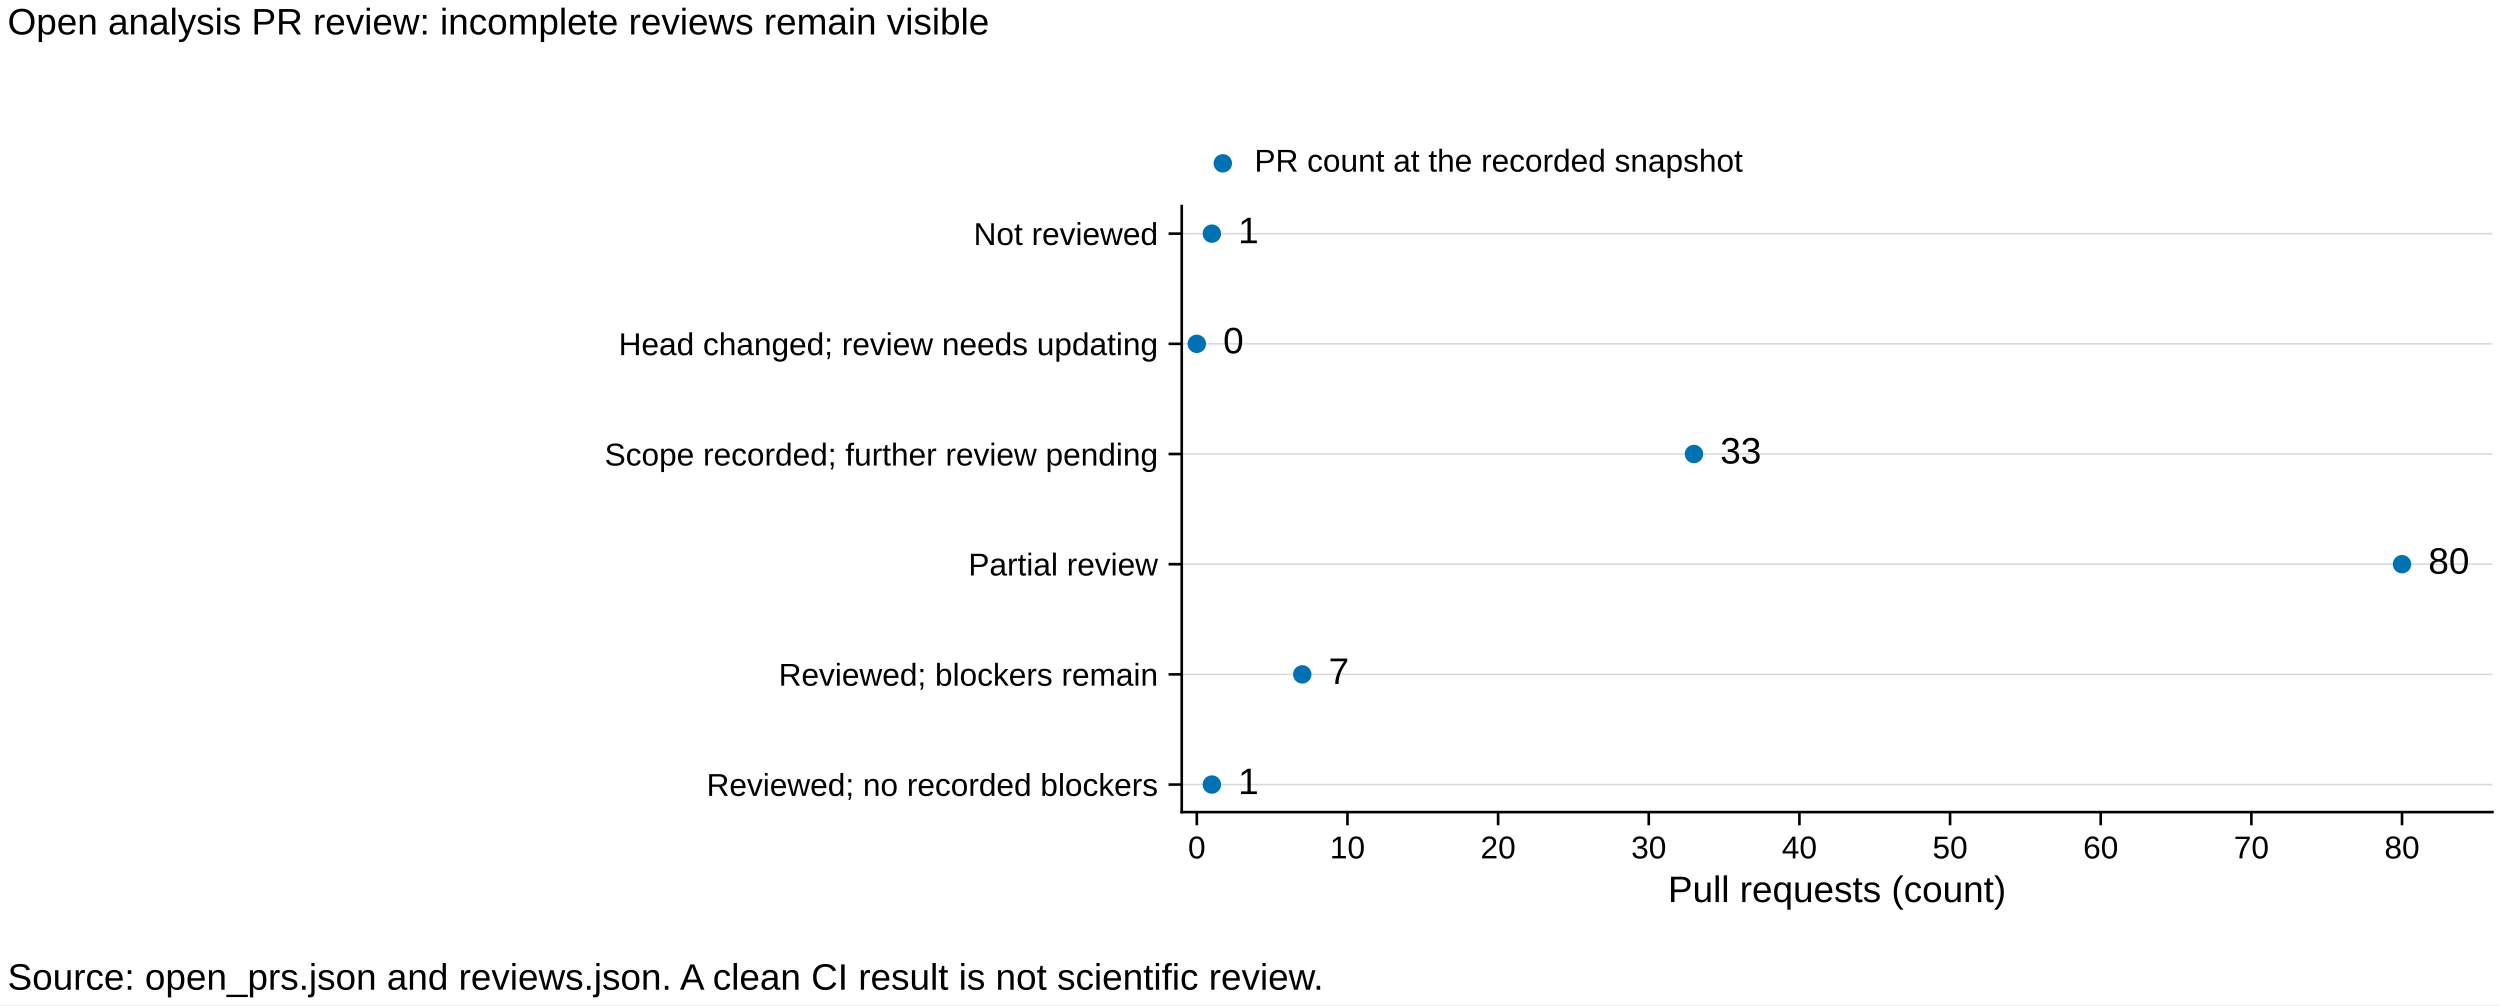
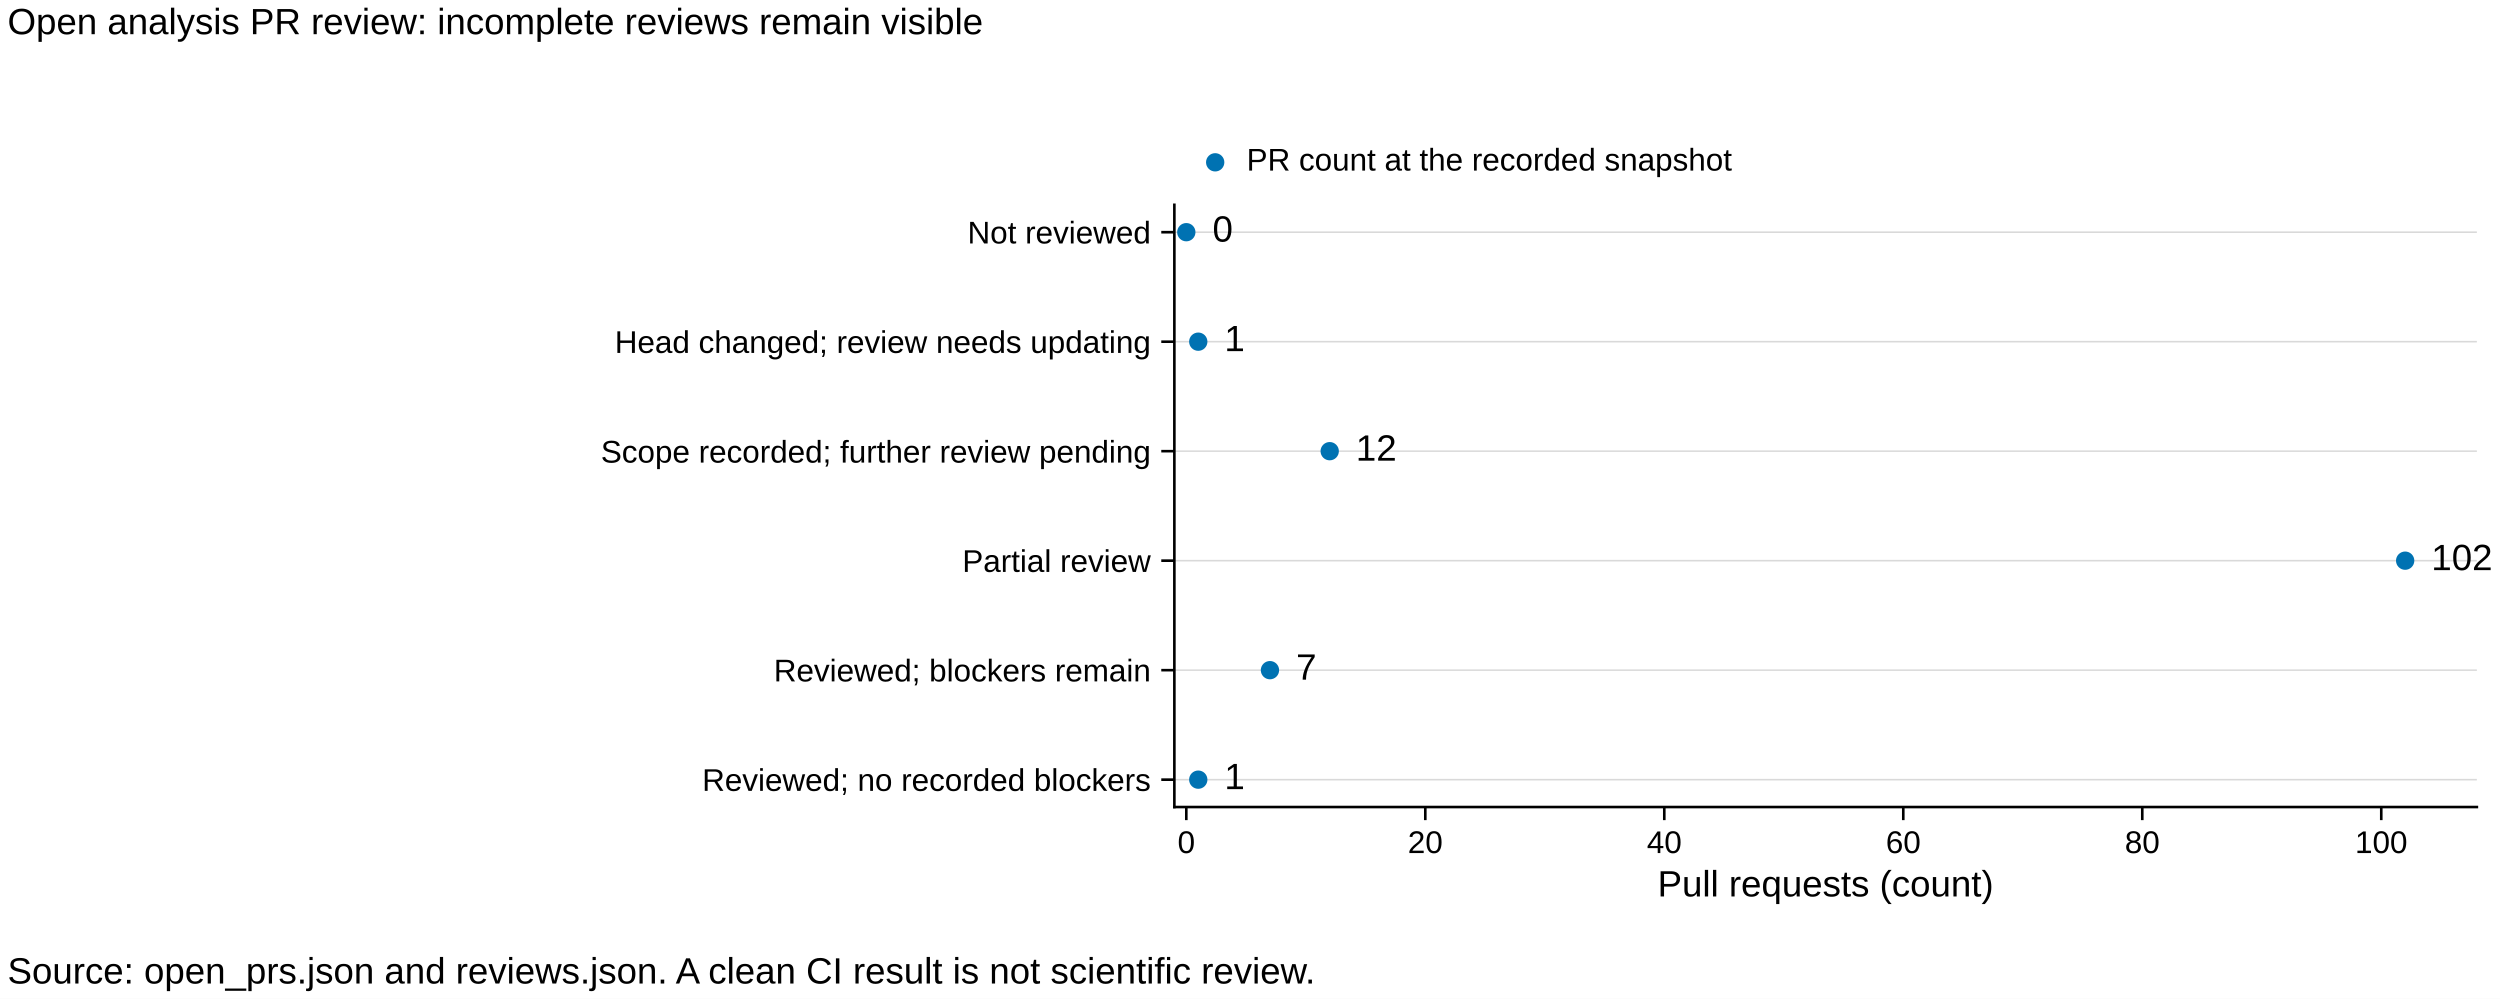
- <svg xmlns="http://www.w3.org/2000/svg" xmlns:xlink="http://www.w3.org/1999/xlink" width="474.624pt" height="190.812pt" viewBox="0 0 474.624 190.812" version="1.1">
+ <svg xmlns="http://www.w3.org/2000/svg" xmlns:xlink="http://www.w3.org/1999/xlink" width="477.605pt" height="190.812pt" viewBox="0 0 477.605 190.812" version="1.1">
  <defs>
    <style type="text/css">*{stroke-linejoin: round; stroke-linecap: butt}</style>
  </defs>
  <g id="figure_1">
    <g id="patch_1">
-       <path d="M 0 190.812 L 474.624 190.812 L 474.624 0 L 0 0 z " style="fill: #ffffff" />
+       <path d="M 0 190.812 L 477.605 190.812 L 477.605 0 L 0 0 z " style="fill: #ffffff" />
    </g>
    <g id="axes_1">
      <g id="patch_2">
        <path d="M 224.352 154.177 L 473.184 154.177 L 473.184 39.128 L 224.352 39.128 z " style="fill: #ffffff" />
      </g>
      <g id="matplotlib.axis_1">
        <g id="xtick_1">
          <g id="line2d_1">
            <defs>
-               <path id="m708f000823" d="M 0 0 L 0 2.5 " style="stroke: #000000; stroke-width: 0.5" />
+               <path id="m56790a9c14" d="M 0 0 L 0 2.5 " style="stroke: #000000; stroke-width: 0.5" />
            </defs>
            <g>
-               <use xlink:href="#m708f000823" x="227.212" y="154.177" style="stroke: #000000; stroke-width: 0.5" />
+               <use xlink:href="#m56790a9c14" x="226.635" y="154.177" style="stroke: #000000; stroke-width: 0.5" />
            </g>
          </g>
          <g id="text_1">
-             <text style="font-size: 6px; font-family: 'Arial', 'Helvetica', 'Liberation Sans', 'DejaVu Sans', sans-serif; text-anchor: middle" x="227.212" y="162.972" transform="rotate(-0 227.2121 162.9719)">0</text>
+             <text style="font-size: 6px; font-family: 'Arial', 'Helvetica', 'Liberation Sans', 'DejaVu Sans', sans-serif; text-anchor: middle" x="226.635" y="162.972" transform="rotate(-0 226.6349 162.9719)">0</text>
          </g>
        </g>
        <g id="xtick_2">
          <g id="line2d_2">
            <g>
-               <use xlink:href="#m708f000823" x="255.814" y="154.177" style="stroke: #000000; stroke-width: 0.5" />
+               <use xlink:href="#m56790a9c14" x="272.292" y="154.177" style="stroke: #000000; stroke-width: 0.5" />
            </g>
          </g>
          <g id="text_2">
-             <text style="font-size: 6px; font-family: 'Arial', 'Helvetica', 'Liberation Sans', 'DejaVu Sans', sans-serif; text-anchor: middle" x="255.814" y="162.972" transform="rotate(-0 255.8135 162.9719)">10</text>
+             <text style="font-size: 6px; font-family: 'Arial', 'Helvetica', 'Liberation Sans', 'DejaVu Sans', sans-serif; text-anchor: middle" x="272.292" y="162.972" transform="rotate(-0 272.2921 162.9719)">20</text>
          </g>
        </g>
        <g id="xtick_3">
          <g id="line2d_3">
            <g>
-               <use xlink:href="#m708f000823" x="284.415" y="154.177" style="stroke: #000000; stroke-width: 0.5" />
+               <use xlink:href="#m56790a9c14" x="317.949" y="154.177" style="stroke: #000000; stroke-width: 0.5" />
            </g>
          </g>
          <g id="text_3">
-             <text style="font-size: 6px; font-family: 'Arial', 'Helvetica', 'Liberation Sans', 'DejaVu Sans', sans-serif; text-anchor: middle" x="284.415" y="162.972" transform="rotate(-0 284.4149 162.9719)">20</text>
+             <text style="font-size: 6px; font-family: 'Arial', 'Helvetica', 'Liberation Sans', 'DejaVu Sans', sans-serif; text-anchor: middle" x="317.949" y="162.972" transform="rotate(-0 317.9494 162.9719)">40</text>
          </g>
        </g>
        <g id="xtick_4">
          <g id="line2d_4">
            <g>
-               <use xlink:href="#m708f000823" x="313.016" y="154.177" style="stroke: #000000; stroke-width: 0.5" />
+               <use xlink:href="#m56790a9c14" x="363.607" y="154.177" style="stroke: #000000; stroke-width: 0.5" />
            </g>
          </g>
          <g id="text_4">
-             <text style="font-size: 6px; font-family: 'Arial', 'Helvetica', 'Liberation Sans', 'DejaVu Sans', sans-serif; text-anchor: middle" x="313.016" y="162.972" transform="rotate(-0 313.0163 162.9719)">30</text>
+             <text style="font-size: 6px; font-family: 'Arial', 'Helvetica', 'Liberation Sans', 'DejaVu Sans', sans-serif; text-anchor: middle" x="363.607" y="162.972" transform="rotate(-0 363.6066 162.9719)">60</text>
          </g>
        </g>
        <g id="xtick_5">
          <g id="line2d_5">
            <g>
-               <use xlink:href="#m708f000823" x="341.618" y="154.177" style="stroke: #000000; stroke-width: 0.5" />
+               <use xlink:href="#m56790a9c14" x="409.264" y="154.177" style="stroke: #000000; stroke-width: 0.5" />
            </g>
          </g>
          <g id="text_5">
-             <text style="font-size: 6px; font-family: 'Arial', 'Helvetica', 'Liberation Sans', 'DejaVu Sans', sans-serif; text-anchor: middle" x="341.618" y="162.972" transform="rotate(-0 341.6177 162.9719)">40</text>
+             <text style="font-size: 6px; font-family: 'Arial', 'Helvetica', 'Liberation Sans', 'DejaVu Sans', sans-serif; text-anchor: middle" x="409.264" y="162.972" transform="rotate(-0 409.2639 162.9719)">80</text>
          </g>
        </g>
        <g id="xtick_6">
          <g id="line2d_6">
            <g>
-               <use xlink:href="#m708f000823" x="370.219" y="154.177" style="stroke: #000000; stroke-width: 0.5" />
+               <use xlink:href="#m56790a9c14" x="454.921" y="154.177" style="stroke: #000000; stroke-width: 0.5" />
            </g>
          </g>
          <g id="text_6">
-             <text style="font-size: 6px; font-family: 'Arial', 'Helvetica', 'Liberation Sans', 'DejaVu Sans', sans-serif; text-anchor: middle" x="370.219" y="162.972" transform="rotate(-0 370.219 162.9719)">50</text>
-           </g>
-         </g>
-         <g id="xtick_7">
-           <g id="line2d_7">
-             <g>
-               <use xlink:href="#m708f000823" x="398.82" y="154.177" style="stroke: #000000; stroke-width: 0.5" />
-             </g>
-           </g>
-           <g id="text_7">
-             <text style="font-size: 6px; font-family: 'Arial', 'Helvetica', 'Liberation Sans', 'DejaVu Sans', sans-serif; text-anchor: middle" x="398.82" y="162.972" transform="rotate(-0 398.8204 162.9719)">60</text>
-           </g>
-         </g>
-         <g id="xtick_8">
-           <g id="line2d_8">
-             <g>
-               <use xlink:href="#m708f000823" x="427.422" y="154.177" style="stroke: #000000; stroke-width: 0.5" />
-             </g>
-           </g>
-           <g id="text_8">
-             <text style="font-size: 6px; font-family: 'Arial', 'Helvetica', 'Liberation Sans', 'DejaVu Sans', sans-serif; text-anchor: middle" x="427.422" y="162.972" transform="rotate(-0 427.4218 162.9719)">70</text>
-           </g>
-         </g>
-         <g id="xtick_9">
-           <g id="line2d_9">
-             <g>
-               <use xlink:href="#m708f000823" x="456.023" y="154.177" style="stroke: #000000; stroke-width: 0.5" />
-             </g>
-           </g>
-           <g id="text_9">
-             <text style="font-size: 6px; font-family: 'Arial', 'Helvetica', 'Liberation Sans', 'DejaVu Sans', sans-serif; text-anchor: middle" x="456.023" y="162.972" transform="rotate(-0 456.0232 162.9719)">80</text>
-           </g>
-         </g>
-         <g id="text_10">
+             <text style="font-size: 6px; font-family: 'Arial', 'Helvetica', 'Liberation Sans', 'DejaVu Sans', sans-serif; text-anchor: middle" x="454.921" y="162.972" transform="rotate(-0 454.9211 162.9719)">100</text>
+           </g>
+         </g>
+         <g id="text_7">
          <text style="font-size: 7px; font-family: 'Arial', 'Helvetica', 'Liberation Sans', 'DejaVu Sans', sans-serif; text-anchor: middle" x="348.768" y="171.26" transform="rotate(-0 348.768 171.2602)">Pull requests (count)</text>
        </g>
      </g>
      <g id="matplotlib.axis_2">
        <g id="ytick_1">
+           <g id="line2d_7">
+             <path d="M 224.352 44.358 L 473.184 44.358 " clip-path="url(#p4ca4093d94)" style="fill: none; stroke: #d9d9d9; stroke-width: 0.3; stroke-linecap: square" />
+           </g>
+           <g id="line2d_8">
+             <defs>
+               <path id="m09781540ac" d="M 0 0 L -2.5 0 " style="stroke: #000000; stroke-width: 0.5" />
+             </defs>
+             <g>
+               <use xlink:href="#m09781540ac" x="224.352" y="44.358" style="stroke: #000000; stroke-width: 0.5" />
+             </g>
+           </g>
+           <g id="text_8">
+             <text style="font-size: 6px; font-family: 'Arial', 'Helvetica', 'Liberation Sans', 'DejaVu Sans', sans-serif; text-anchor: end" x="219.852" y="46.505" transform="rotate(-0 219.852 46.50523)">Not reviewed</text>
+           </g>
+         </g>
+         <g id="ytick_2">
+           <g id="line2d_9">
+             <path d="M 224.352 65.276 L 473.184 65.276 " clip-path="url(#p4ca4093d94)" style="fill: none; stroke: #d9d9d9; stroke-width: 0.3; stroke-linecap: square" />
+           </g>
          <g id="line2d_10">
-             <path d="M 224.352 44.358 L 473.184 44.358 " clip-path="url(#p3e58e4d186)" style="fill: none; stroke: #d9d9d9; stroke-width: 0.3; stroke-linecap: square" />
-           </g>
+             <g>
+               <use xlink:href="#m09781540ac" x="224.352" y="65.276" style="stroke: #000000; stroke-width: 0.5" />
+             </g>
+           </g>
+           <g id="text_9">
+             <text style="font-size: 6px; font-family: 'Arial', 'Helvetica', 'Liberation Sans', 'DejaVu Sans', sans-serif; text-anchor: end" x="219.852" y="67.423" transform="rotate(-0 219.852 67.4232)">Head changed; review needs updating</text>
+           </g>
+         </g>
+         <g id="ytick_3">
          <g id="line2d_11">
-             <defs>
-               <path id="mf0b5faa151" d="M 0 0 L -2.5 0 " style="stroke: #000000; stroke-width: 0.5" />
-             </defs>
-             <g>
-               <use xlink:href="#mf0b5faa151" x="224.352" y="44.358" style="stroke: #000000; stroke-width: 0.5" />
+             <path d="M 224.352 86.194 L 473.184 86.194 " clip-path="url(#p4ca4093d94)" style="fill: none; stroke: #d9d9d9; stroke-width: 0.3; stroke-linecap: square" />
+           </g>
+           <g id="line2d_12">
+             <g>
+               <use xlink:href="#m09781540ac" x="224.352" y="86.194" style="stroke: #000000; stroke-width: 0.5" />
+             </g>
+           </g>
+           <g id="text_10">
+             <text style="font-size: 6px; font-family: 'Arial', 'Helvetica', 'Liberation Sans', 'DejaVu Sans', sans-serif; text-anchor: end" x="219.852" y="88.378" transform="rotate(-0 219.852 88.37772)">Scope recorded; further review pending</text>
+           </g>
+         </g>
+         <g id="ytick_4">
+           <g id="line2d_13">
+             <path d="M 224.352 107.112 L 473.184 107.112 " clip-path="url(#p4ca4093d94)" style="fill: none; stroke: #d9d9d9; stroke-width: 0.3; stroke-linecap: square" />
+           </g>
+           <g id="line2d_14">
+             <g>
+               <use xlink:href="#m09781540ac" x="224.352" y="107.112" style="stroke: #000000; stroke-width: 0.5" />
            </g>
          </g>
          <g id="text_11">
-             <text style="font-size: 6px; font-family: 'Arial', 'Helvetica', 'Liberation Sans', 'DejaVu Sans', sans-serif; text-anchor: end" x="219.852" y="46.505" transform="rotate(-0 219.852 46.50523)">Not reviewed</text>
-           </g>
-         </g>
-         <g id="ytick_2">
-           <g id="line2d_12">
-             <path d="M 224.352 65.276 L 473.184 65.276 " clip-path="url(#p3e58e4d186)" style="fill: none; stroke: #d9d9d9; stroke-width: 0.3; stroke-linecap: square" />
-           </g>
-           <g id="line2d_13">
-             <g>
-               <use xlink:href="#mf0b5faa151" x="224.352" y="65.276" style="stroke: #000000; stroke-width: 0.5" />
+             <text style="font-size: 6px; font-family: 'Arial', 'Helvetica', 'Liberation Sans', 'DejaVu Sans', sans-serif; text-anchor: end" x="219.852" y="109.259" transform="rotate(-0 219.852 109.2591)">Partial review</text>
+           </g>
+         </g>
+         <g id="ytick_5">
+           <g id="line2d_15">
+             <path d="M 224.352 128.03 L 473.184 128.03 " clip-path="url(#p4ca4093d94)" style="fill: none; stroke: #d9d9d9; stroke-width: 0.3; stroke-linecap: square" />
+           </g>
+           <g id="line2d_16">
+             <g>
+               <use xlink:href="#m09781540ac" x="224.352" y="128.03" style="stroke: #000000; stroke-width: 0.5" />
            </g>
          </g>
          <g id="text_12">
-             <text style="font-size: 6px; font-family: 'Arial', 'Helvetica', 'Liberation Sans', 'DejaVu Sans', sans-serif; text-anchor: end" x="219.852" y="67.423" transform="rotate(-0 219.852 67.4232)">Head changed; review needs updating</text>
-           </g>
-         </g>
-         <g id="ytick_3">
-           <g id="line2d_14">
-             <path d="M 224.352 86.194 L 473.184 86.194 " clip-path="url(#p3e58e4d186)" style="fill: none; stroke: #d9d9d9; stroke-width: 0.3; stroke-linecap: square" />
-           </g>
-           <g id="line2d_15">
-             <g>
-               <use xlink:href="#mf0b5faa151" x="224.352" y="86.194" style="stroke: #000000; stroke-width: 0.5" />
+             <text style="font-size: 6px; font-family: 'Arial', 'Helvetica', 'Liberation Sans', 'DejaVu Sans', sans-serif; text-anchor: end" x="219.852" y="130.177" transform="rotate(-0 219.852 130.1771)">Reviewed; blockers remain</text>
+           </g>
+         </g>
+         <g id="ytick_6">
+           <g id="line2d_17">
+             <path d="M 224.352 148.948 L 473.184 148.948 " clip-path="url(#p4ca4093d94)" style="fill: none; stroke: #d9d9d9; stroke-width: 0.3; stroke-linecap: square" />
+           </g>
+           <g id="line2d_18">
+             <g>
+               <use xlink:href="#m09781540ac" x="224.352" y="148.948" style="stroke: #000000; stroke-width: 0.5" />
            </g>
          </g>
          <g id="text_13">
-             <text style="font-size: 6px; font-family: 'Arial', 'Helvetica', 'Liberation Sans', 'DejaVu Sans', sans-serif; text-anchor: end" x="219.852" y="88.378" transform="rotate(-0 219.852 88.37772)">Scope recorded; further review pending</text>
-           </g>
-         </g>
-         <g id="ytick_4">
-           <g id="line2d_16">
-             <path d="M 224.352 107.112 L 473.184 107.112 " clip-path="url(#p3e58e4d186)" style="fill: none; stroke: #d9d9d9; stroke-width: 0.3; stroke-linecap: square" />
-           </g>
-           <g id="line2d_17">
-             <g>
-               <use xlink:href="#mf0b5faa151" x="224.352" y="107.112" style="stroke: #000000; stroke-width: 0.5" />
-             </g>
-           </g>
-           <g id="text_14">
-             <text style="font-size: 6px; font-family: 'Arial', 'Helvetica', 'Liberation Sans', 'DejaVu Sans', sans-serif; text-anchor: end" x="219.852" y="109.259" transform="rotate(-0 219.852 109.2591)">Partial review</text>
-           </g>
-         </g>
-         <g id="ytick_5">
-           <g id="line2d_18">
-             <path d="M 224.352 128.03 L 473.184 128.03 " clip-path="url(#p3e58e4d186)" style="fill: none; stroke: #d9d9d9; stroke-width: 0.3; stroke-linecap: square" />
-           </g>
-           <g id="line2d_19">
-             <g>
-               <use xlink:href="#mf0b5faa151" x="224.352" y="128.03" style="stroke: #000000; stroke-width: 0.5" />
-             </g>
-           </g>
-           <g id="text_15">
-             <text style="font-size: 6px; font-family: 'Arial', 'Helvetica', 'Liberation Sans', 'DejaVu Sans', sans-serif; text-anchor: end" x="219.852" y="130.177" transform="rotate(-0 219.852 130.1771)">Reviewed; blockers remain</text>
-           </g>
-         </g>
-         <g id="ytick_6">
-           <g id="line2d_20">
-             <path d="M 224.352 148.948 L 473.184 148.948 " clip-path="url(#p3e58e4d186)" style="fill: none; stroke: #d9d9d9; stroke-width: 0.3; stroke-linecap: square" />
-           </g>
-           <g id="line2d_21">
-             <g>
-               <use xlink:href="#mf0b5faa151" x="224.352" y="148.948" style="stroke: #000000; stroke-width: 0.5" />
-             </g>
-           </g>
-           <g id="text_16">
            <text style="font-size: 6px; font-family: 'Arial', 'Helvetica', 'Liberation Sans', 'DejaVu Sans', sans-serif; text-anchor: end" x="219.852" y="151.095" transform="rotate(-0 219.852 151.0951)">Reviewed; no recorded blockers</text>
          </g>
        </g>
      </g>
      <g id="PathCollection_1">
        <defs>
-           <path id="m81d976cc2d" d="M 0 1.5 C 0.398 1.5 0.779 1.342 1.061 1.061 C 1.342 0.779 1.5 0.398 1.5 0 C 1.5 -0.398 1.342 -0.779 1.061 -1.061 C 0.779 -1.342 0.398 -1.5 0 -1.5 C -0.398 -1.5 -0.779 -1.342 -1.061 -1.061 C -1.342 -0.779 -1.5 -0.398 -1.5 0 C -1.5 0.398 -1.342 0.779 -1.061 1.061 C -0.779 1.342 -0.398 1.5 0 1.5 z " style="stroke: #0072b2; stroke-width: 0.5" />
+           <path id="m983f84444e" d="M 0 1.5 C 0.398 1.5 0.779 1.342 1.061 1.061 C 1.342 0.779 1.5 0.398 1.5 0 C 1.5 -0.398 1.342 -0.779 1.061 -1.061 C 0.779 -1.342 0.398 -1.5 0 -1.5 C -0.398 -1.5 -0.779 -1.342 -1.061 -1.061 C -1.342 -0.779 -1.5 -0.398 -1.5 0 C -1.5 0.398 -1.342 0.779 -1.061 1.061 C -0.779 1.342 -0.398 1.5 0 1.5 z " style="stroke: #0072b2; stroke-width: 0.5" />
        </defs>
-         <g clip-path="url(#p3e58e4d186)">
-           <use xlink:href="#m81d976cc2d" x="230.072" y="44.358" style="fill: #0072b2; stroke: #0072b2; stroke-width: 0.5" />
-           <use xlink:href="#m81d976cc2d" x="227.212" y="65.276" style="fill: #0072b2; stroke: #0072b2; stroke-width: 0.5" />
-           <use xlink:href="#m81d976cc2d" x="321.597" y="86.194" style="fill: #0072b2; stroke: #0072b2; stroke-width: 0.5" />
-           <use xlink:href="#m81d976cc2d" x="456.023" y="107.112" style="fill: #0072b2; stroke: #0072b2; stroke-width: 0.5" />
-           <use xlink:href="#m81d976cc2d" x="247.233" y="128.03" style="fill: #0072b2; stroke: #0072b2; stroke-width: 0.5" />
-           <use xlink:href="#m81d976cc2d" x="230.072" y="148.948" style="fill: #0072b2; stroke: #0072b2; stroke-width: 0.5" />
+         <g clip-path="url(#p4ca4093d94)">
+           <use xlink:href="#m983f84444e" x="226.635" y="44.358" style="fill: #0072b2; stroke: #0072b2; stroke-width: 0.5" />
+           <use xlink:href="#m983f84444e" x="228.918" y="65.276" style="fill: #0072b2; stroke: #0072b2; stroke-width: 0.5" />
+           <use xlink:href="#m983f84444e" x="254.029" y="86.194" style="fill: #0072b2; stroke: #0072b2; stroke-width: 0.5" />
+           <use xlink:href="#m983f84444e" x="459.487" y="107.112" style="fill: #0072b2; stroke: #0072b2; stroke-width: 0.5" />
+           <use xlink:href="#m983f84444e" x="242.615" y="128.03" style="fill: #0072b2; stroke: #0072b2; stroke-width: 0.5" />
+           <use xlink:href="#m983f84444e" x="228.918" y="148.948" style="fill: #0072b2; stroke: #0072b2; stroke-width: 0.5" />
        </g>
      </g>
      <g id="patch_3">
        <path d="M 224.352 154.177 L 224.352 39.128 " style="fill: none; stroke: #000000; stroke-width: 0.5; stroke-linejoin: miter; stroke-linecap: square" />
      </g>
      <g id="patch_4">
        <path d="M 224.352 154.177 L 473.184 154.177 " style="fill: none; stroke: #000000; stroke-width: 0.5; stroke-linejoin: miter; stroke-linecap: square" />
      </g>
+       <g id="text_14">
+         <text style="font-size: 7px; font-family: 'Arial', 'Helvetica', 'Liberation Sans', 'DejaVu Sans', sans-serif; text-anchor: start" x="231.635" y="46.167" transform="rotate(-0 231.6349 46.1675)">0</text>
+       </g>
+       <g id="text_15">
+         <text style="font-size: 7px; font-family: 'Arial', 'Helvetica', 'Liberation Sans', 'DejaVu Sans', sans-serif; text-anchor: start" x="233.918" y="67.085" transform="rotate(-0 233.9177 67.08546)">1</text>
+       </g>
+       <g id="text_16">
+         <text style="font-size: 7px; font-family: 'Arial', 'Helvetica', 'Liberation Sans', 'DejaVu Sans', sans-serif; text-anchor: start" x="259.029" y="88.003" transform="rotate(-0 259.0292 88.00343)">12</text>
+       </g>
      <g id="text_17">
-         <text style="font-size: 7px; font-family: 'Arial', 'Helvetica', 'Liberation Sans', 'DejaVu Sans', sans-serif; text-anchor: start" x="235.072" y="46.167" transform="rotate(-0 235.0723 46.1675)">1</text>
+         <text style="font-size: 7px; font-family: 'Arial', 'Helvetica', 'Liberation Sans', 'DejaVu Sans', sans-serif; text-anchor: start" x="464.487" y="108.921" transform="rotate(-0 464.4868 108.9214)">102</text>
      </g>
      <g id="text_18">
-         <text style="font-size: 7px; font-family: 'Arial', 'Helvetica', 'Liberation Sans', 'DejaVu Sans', sans-serif; text-anchor: start" x="232.212" y="67.085" transform="rotate(-0 232.2121 67.08546)">0</text>
+         <text style="font-size: 7px; font-family: 'Arial', 'Helvetica', 'Liberation Sans', 'DejaVu Sans', sans-serif; text-anchor: start" x="247.615" y="129.839" transform="rotate(-0 247.6149 129.8394)">7</text>
      </g>
      <g id="text_19">
-         <text style="font-size: 7px; font-family: 'Arial', 'Helvetica', 'Liberation Sans', 'DejaVu Sans', sans-serif; text-anchor: start" x="326.597" y="88.003" transform="rotate(-0 326.5967 88.00343)">33</text>
-       </g>
-       <g id="text_20">
-         <text style="font-size: 7px; font-family: 'Arial', 'Helvetica', 'Liberation Sans', 'DejaVu Sans', sans-serif; text-anchor: start" x="461.023" y="108.921" transform="rotate(-0 461.0232 108.9214)">80</text>
-       </g>
-       <g id="text_21">
-         <text style="font-size: 7px; font-family: 'Arial', 'Helvetica', 'Liberation Sans', 'DejaVu Sans', sans-serif; text-anchor: start" x="252.233" y="129.839" transform="rotate(-0 252.2331 129.8394)">7</text>
-       </g>
-       <g id="text_22">
-         <text style="font-size: 7px; font-family: 'Arial', 'Helvetica', 'Liberation Sans', 'DejaVu Sans', sans-serif; text-anchor: start" x="235.072" y="150.757" transform="rotate(-0 235.0723 150.7573)">1</text>
+         <text style="font-size: 7px; font-family: 'Arial', 'Helvetica', 'Liberation Sans', 'DejaVu Sans', sans-serif; text-anchor: start" x="233.918" y="150.757" transform="rotate(-0 233.9177 150.7573)">1</text>
      </g>
      <g id="legend_1">
        <g id="PathCollection_2">
          <g>
-             <use xlink:href="#m81d976cc2d" x="232.152" y="31.01" style="fill: #0072b2; stroke: #0072b2; stroke-width: 0.5" />
-           </g>
-         </g>
-         <g id="text_23">
+             <use xlink:href="#m983f84444e" x="232.152" y="31.01" style="fill: #0072b2; stroke: #0072b2; stroke-width: 0.5" />
+           </g>
+         </g>
+         <g id="text_20">
          <text style="font-size: 6px; font-family: 'Arial', 'Helvetica', 'Liberation Sans', 'DejaVu Sans', sans-serif; text-anchor: start" x="238.152" y="32.585" transform="rotate(-0 238.152 32.58541)">PR count at the recorded snapshot</text>
        </g>
      </g>
    </g>
-     <g id="text_24">
+     <g id="text_21">
      <text style="font-size: 7px; font-family: 'Arial', 'Helvetica', 'Liberation Sans', 'DejaVu Sans', sans-serif; text-anchor: start" x="1.44" y="6.54" transform="rotate(-0 1.44 6.540156)">Open analysis PR review: incomplete reviews remain visible</text>
    </g>
-     <g id="text_25">
+     <g id="text_22">
      <text style="font-size: 7px; font-family: 'Arial', 'Helvetica', 'Liberation Sans', 'DejaVu Sans', sans-serif; text-anchor: start" x="1.44" y="187.898" transform="rotate(-0 1.44 187.8984)">Source: open_prs.json and reviews.json. A clean CI result is not scientific review.</text>
    </g>
  </g>
  <defs>
-     <clipPath id="p3e58e4d186">
+     <clipPath id="p4ca4093d94">
      <rect x="224.352" y="39.128" width="248.832" height="115.049" />
    </clipPath>
  </defs>
</svg>
